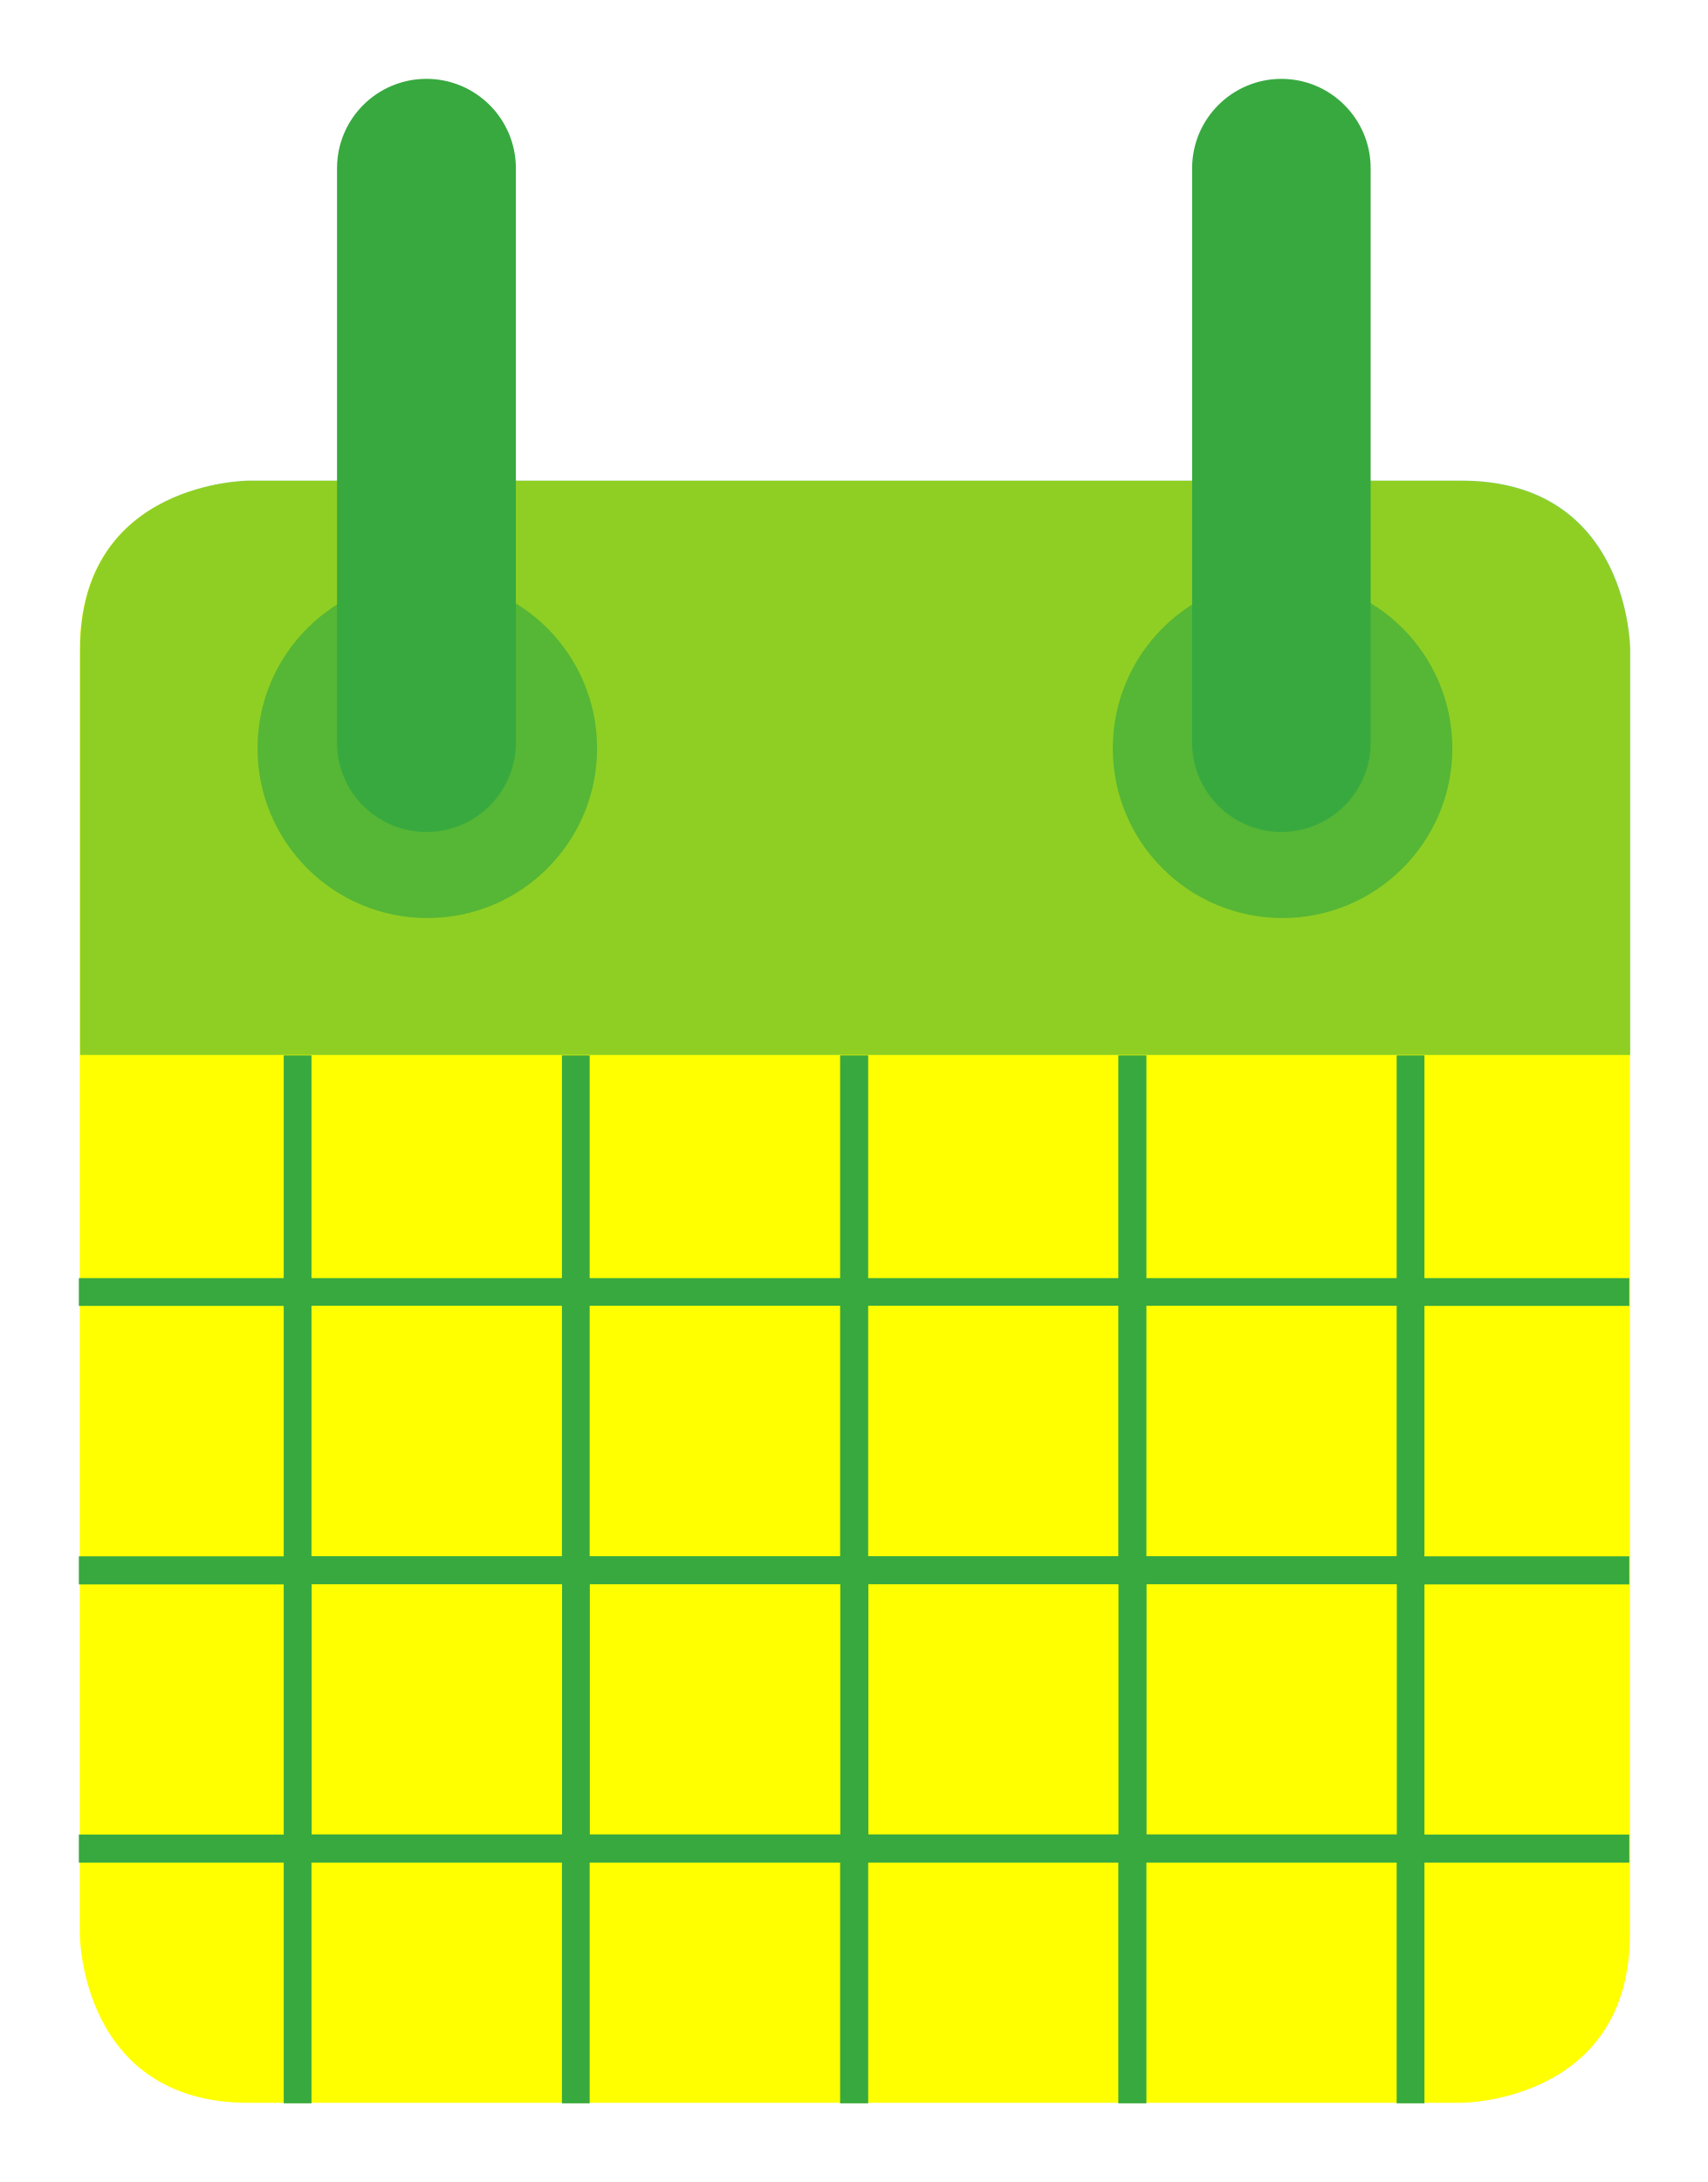
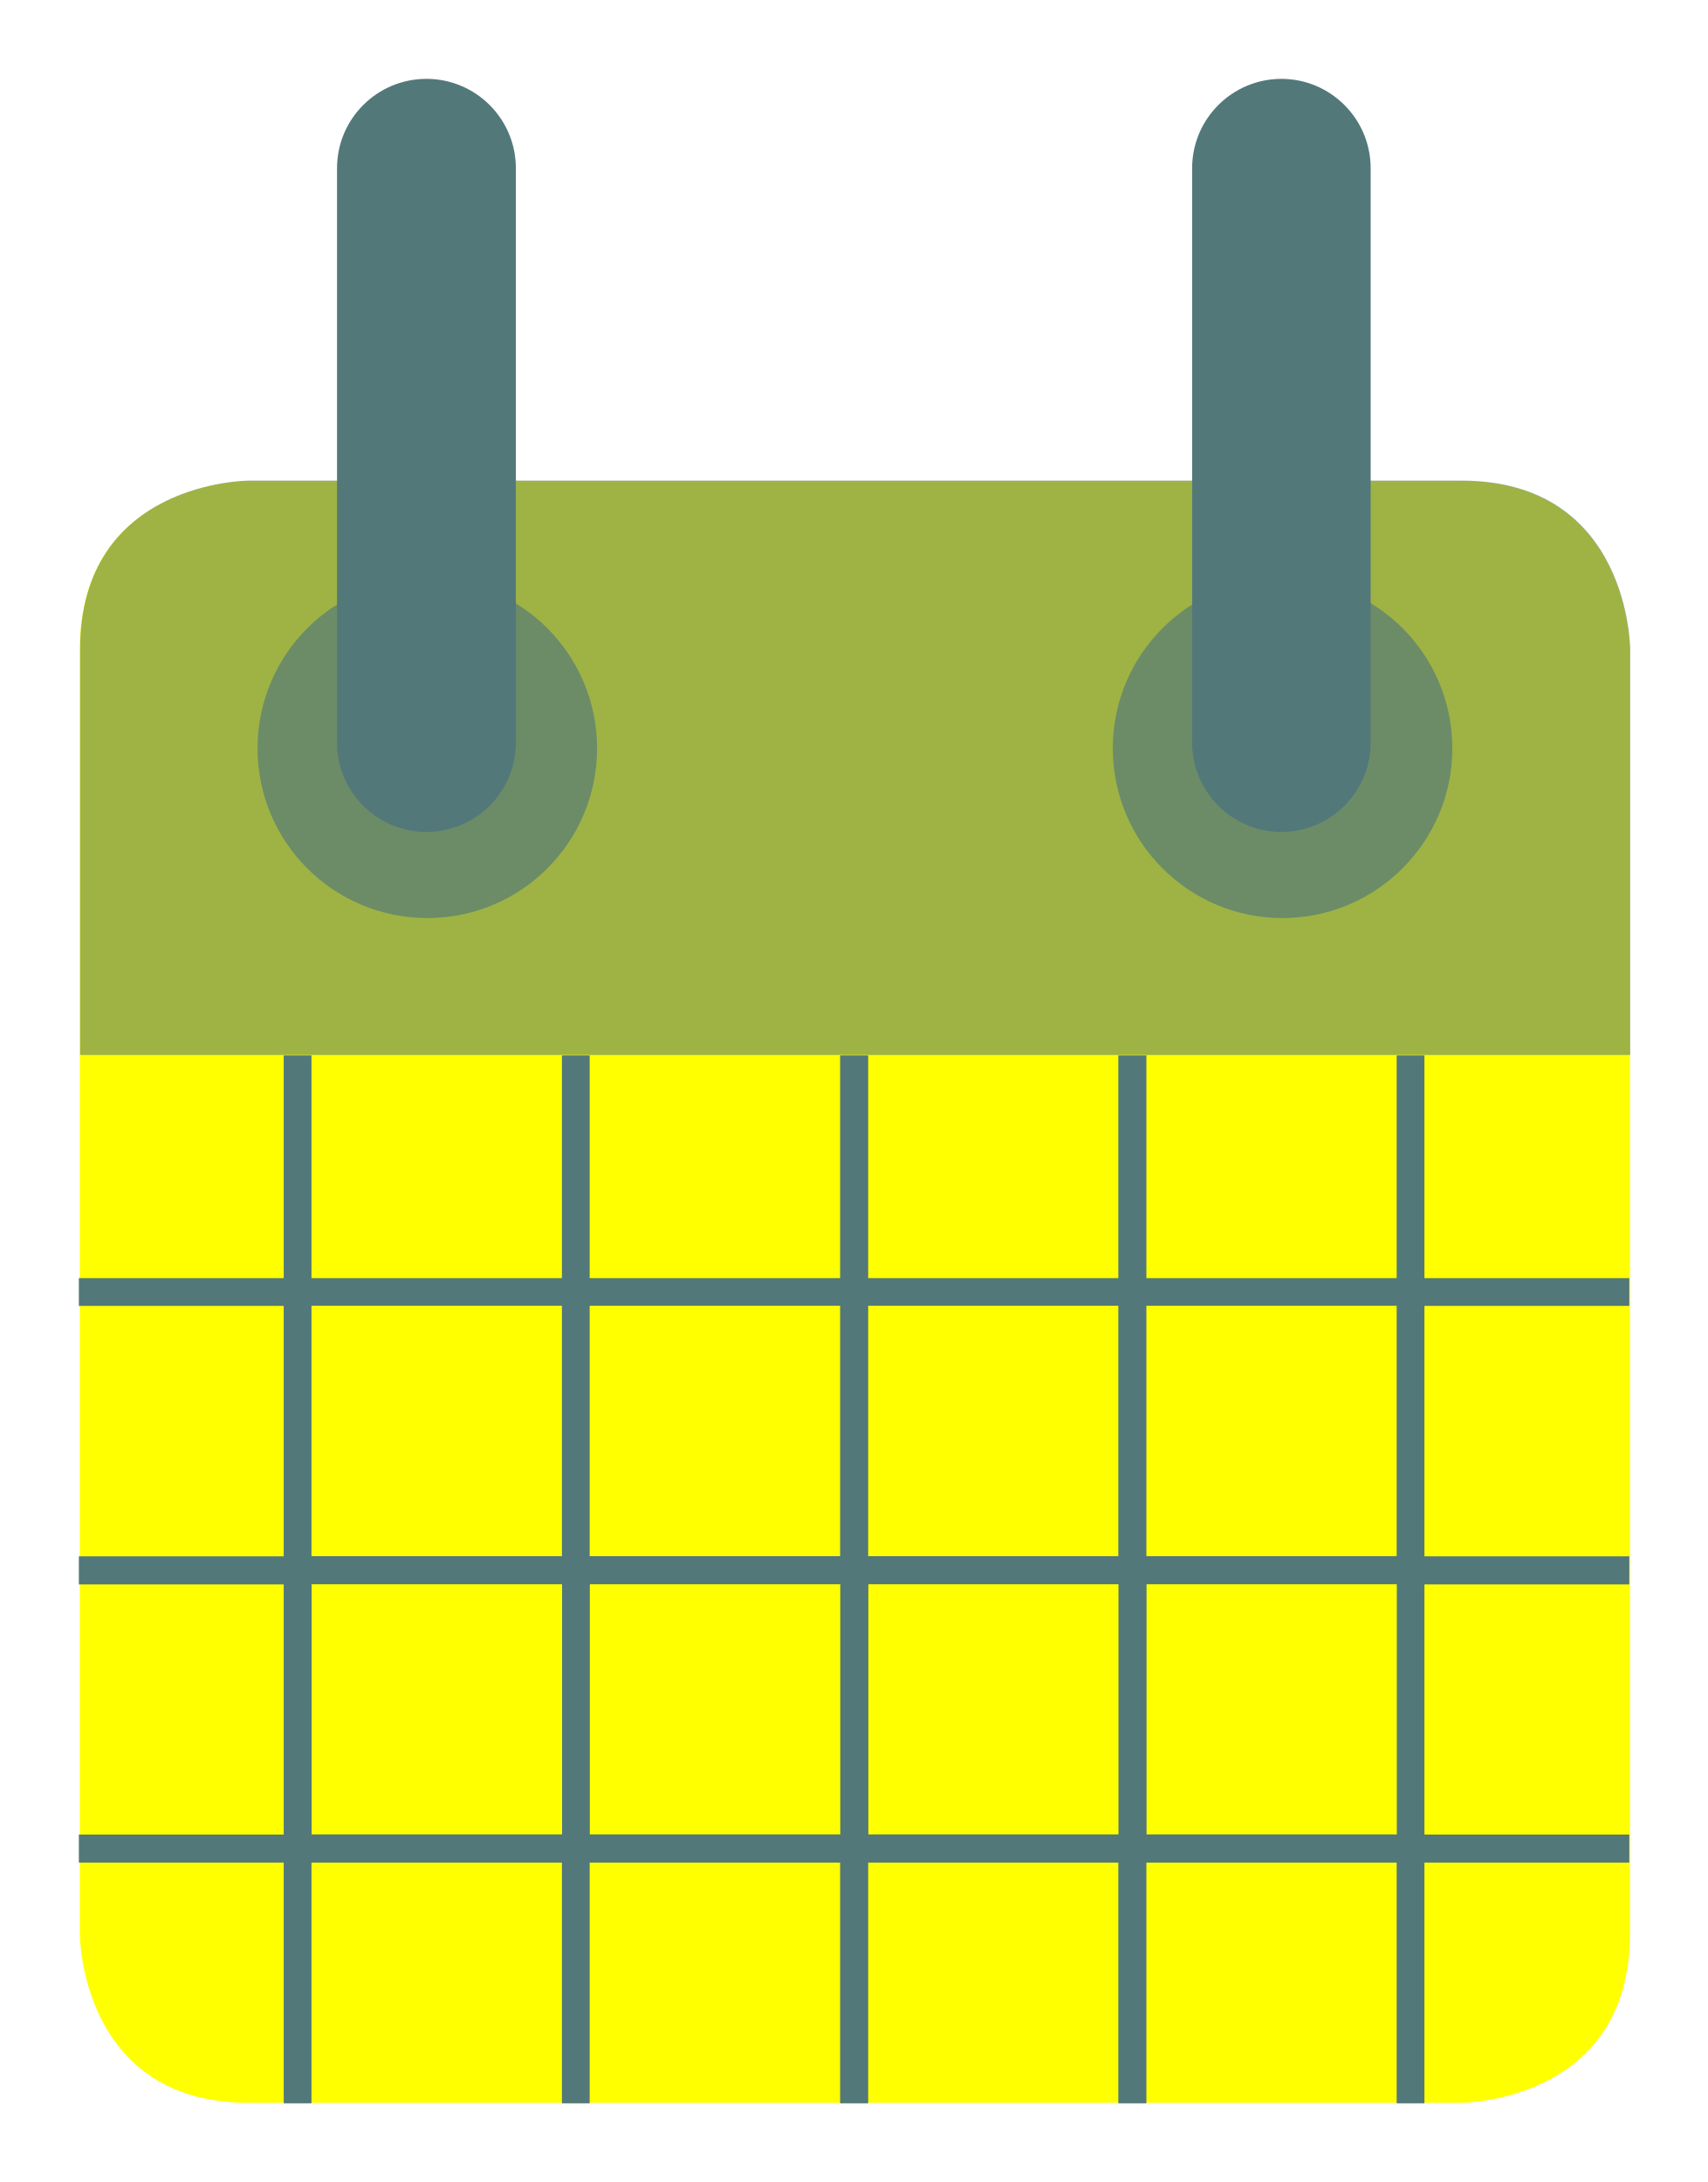
<svg xmlns="http://www.w3.org/2000/svg" width="10.83mm" height="13.835mm" version="1.1" viewBox="0 0 10.83 13.835">
  <path d="m1.577 3.049s-1.071 0-1.071 1.071v8.142s0 1.071 1.071 1.071h7.687s1.071 0 1.071-1.071v-8.142s0-1.071-1.071-1.071z" fill="#ff0" />
-   <g fill="#37a93f">
+   <g fill="#52787a">
    <path d="m10.337 6.689v-2.571s0-1.071-1.071-1.071h-7.687s-1.071 0-1.071 1.071v2.571z" opacity=".56" />
    <path d="m2.71 3.668c-0.595 0-1.077 0.482-1.077 1.077 0 0.595 0.482 1.076 1.077 1.076s1.076-0.482 1.076-1.076c0-0.595-0.482-1.077-1.076-1.077zm5.422 0c-0.595 0-1.076 0.482-1.076 1.077 0 0.595 0.482 1.076 1.076 1.076s1.077-0.482 1.077-1.076c0-0.595-0.482-1.077-1.077-1.077z" opacity=".65" />
    <path d="m2.703 0.5a0.567 0.567 0 0 0-0.566 0.566v3.642a0.567 0.567 0 0 0 0.566 0.567 0.567 0.567 0 0 0 0.568-0.567v-3.642a0.567 0.567 0 0 0-0.568-0.566zm5.422 0a0.567 0.567 0 0 0-0.566 0.566v3.642a0.567 0.567 0 0 0 0.566 0.567 0.567 0.567 0 0 0 0.566-0.567v-3.642a0.567 0.567 0 0 0-0.566-0.566z" />
    <path d="m2.704 4.709v-3.643" />
    <path d="m1.799 6.692v1.412h-1.299v0.176h1.299v1.588h-1.299v0.178h1.299v1.586h-1.299v0.178h1.299v1.526h0.176v-1.526h1.588v1.526h0.176v-1.526h1.588v1.526h0.178v-1.526h1.586v1.526h0.178v-1.526h1.587v1.526h0.176v-1.526h1.299v-0.178h-1.299v-1.586h1.299v-0.178h-1.299v-1.588h1.299v-0.176h-1.299v-1.412h-0.176v1.412h-1.587v-1.412h-0.178v1.412h-1.586v-1.412h-0.178v1.412h-1.588v-1.412h-0.176v1.412h-1.588v-1.412h-0.176zm0.176 1.587h1.588v1.588h-1.588v-1.588zm1.764 0h1.588v1.588h-1.588v-1.588zm1.766 0h1.586v1.588h-1.586v-1.588zm1.764 0h1.587v1.588h-1.587v-1.588zm-5.293 1.766h1.588v1.586h-1.588v-1.586zm1.764 0h1.588v1.586h-1.588v-1.586zm1.766 0h1.586v1.586h-1.586v-1.586zm1.764 0h1.587v1.586h-1.587v-1.586z" />
  </g>
</svg>
